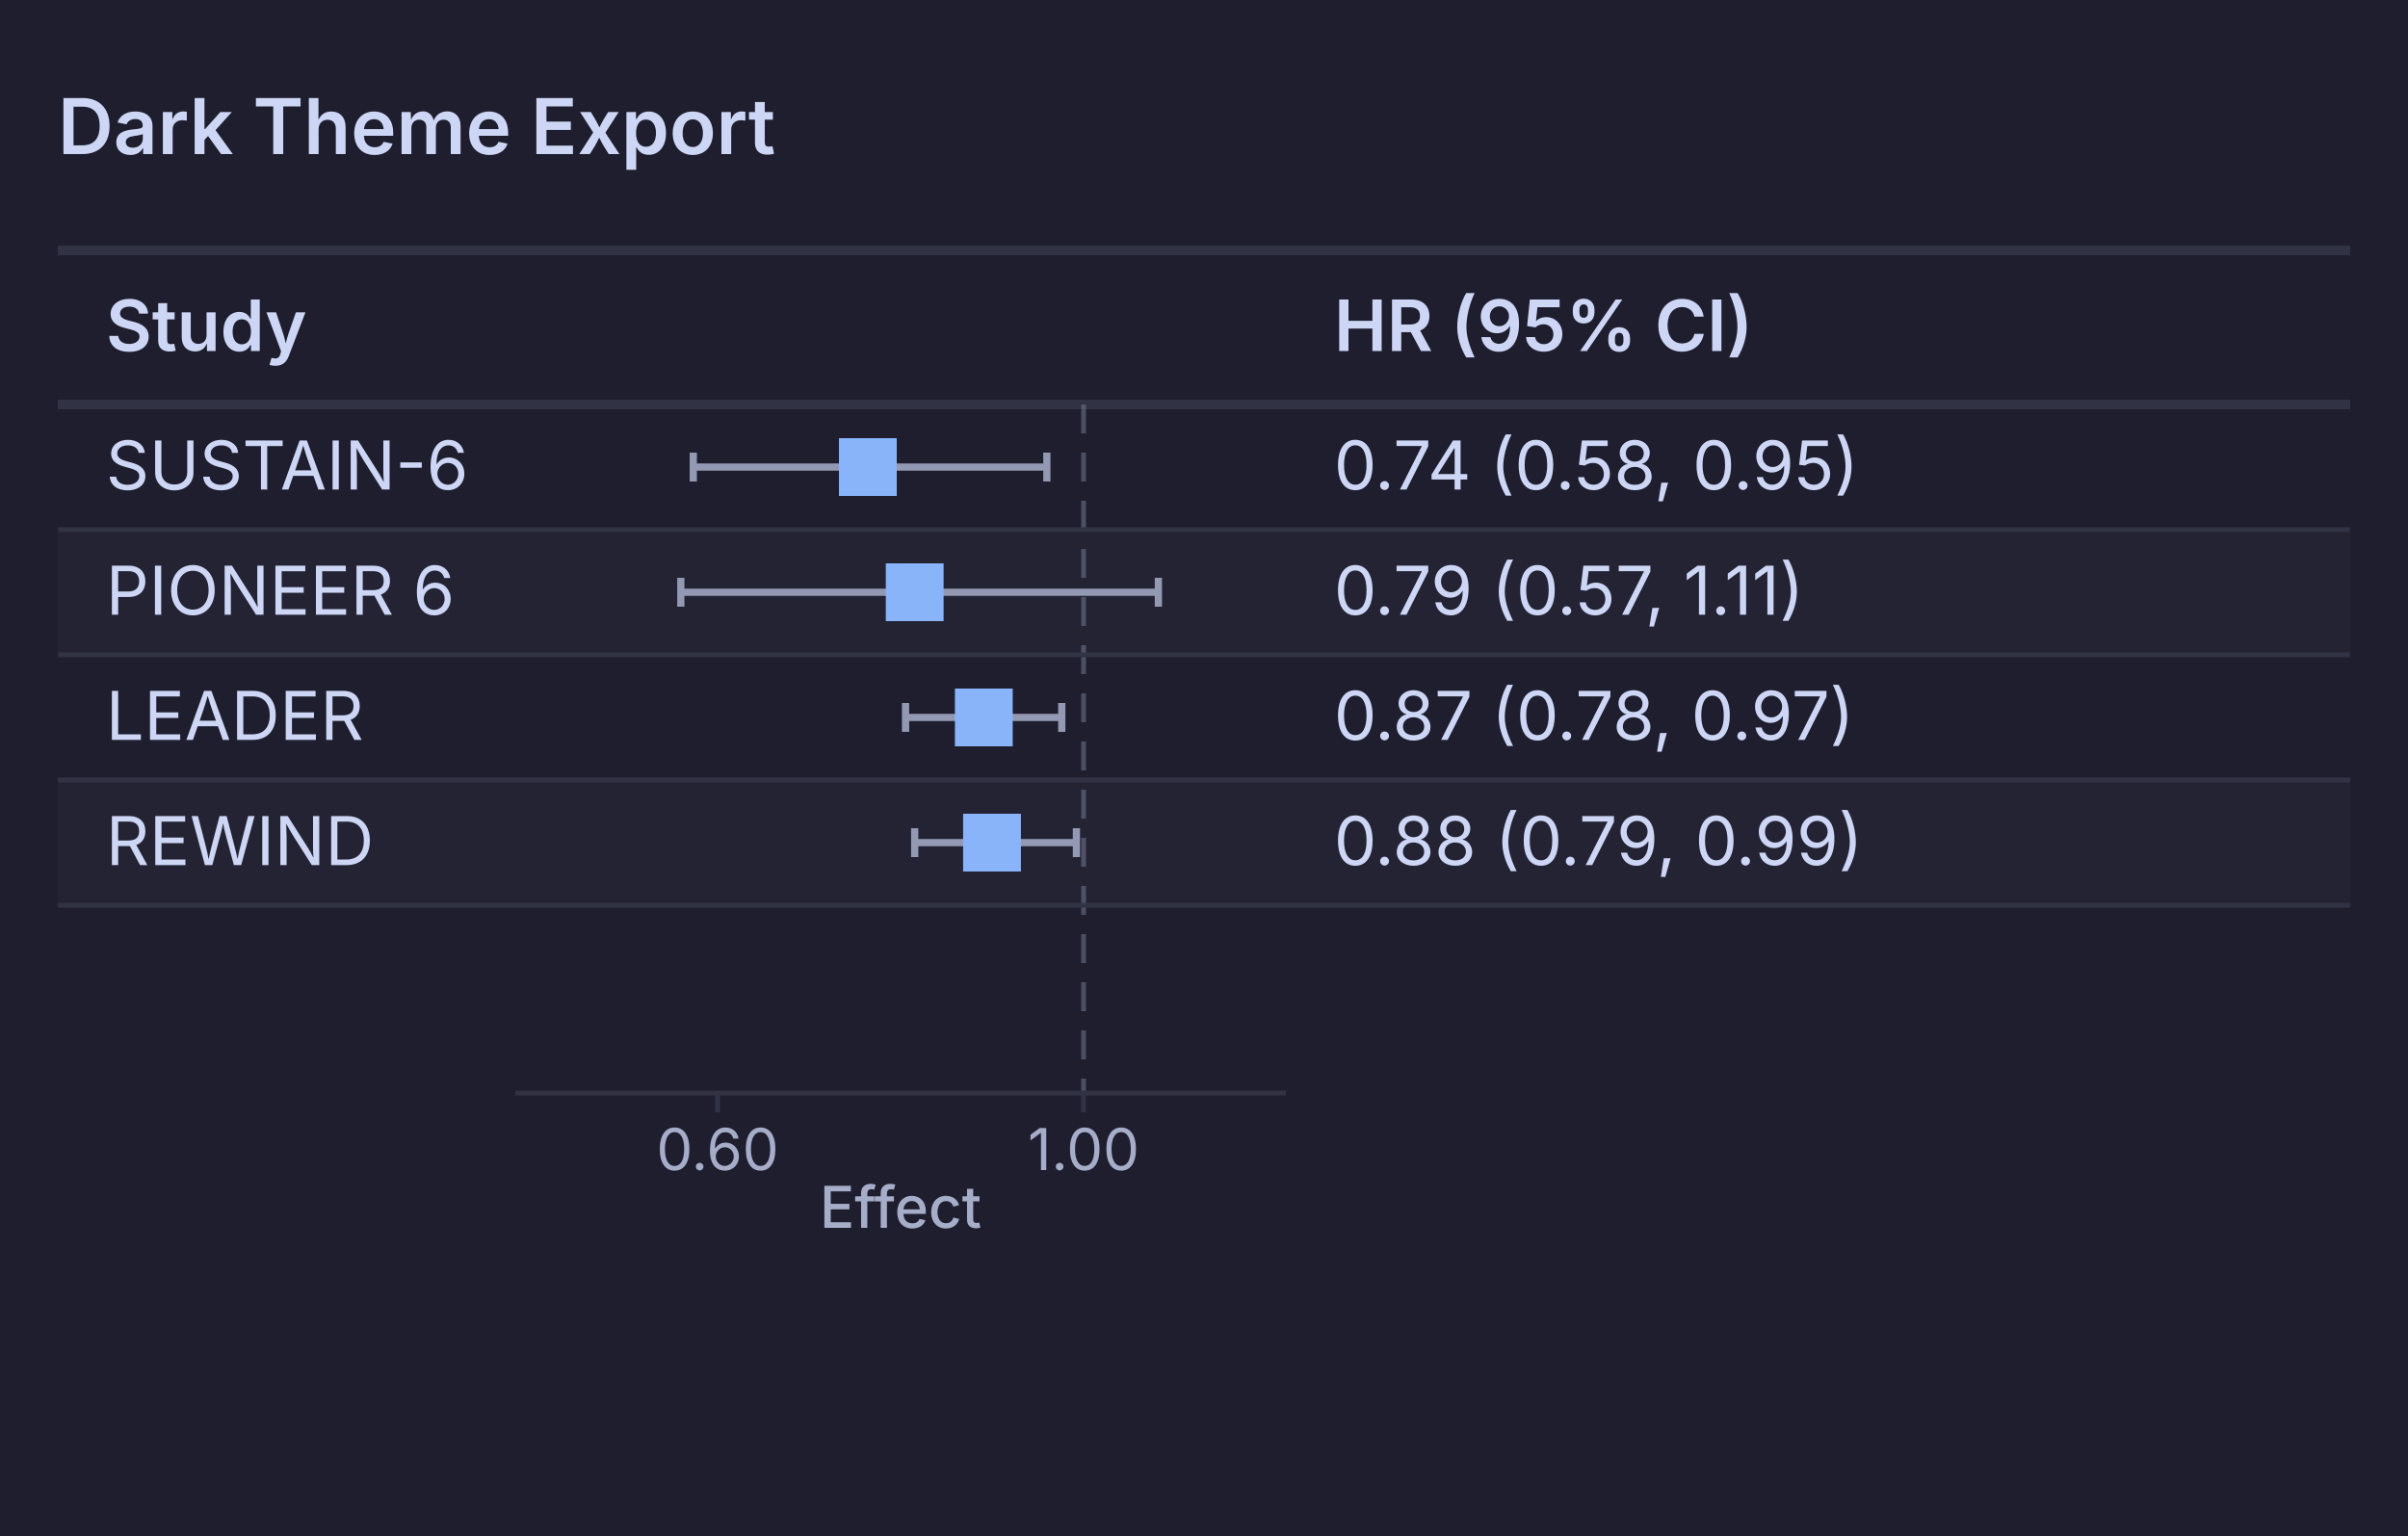
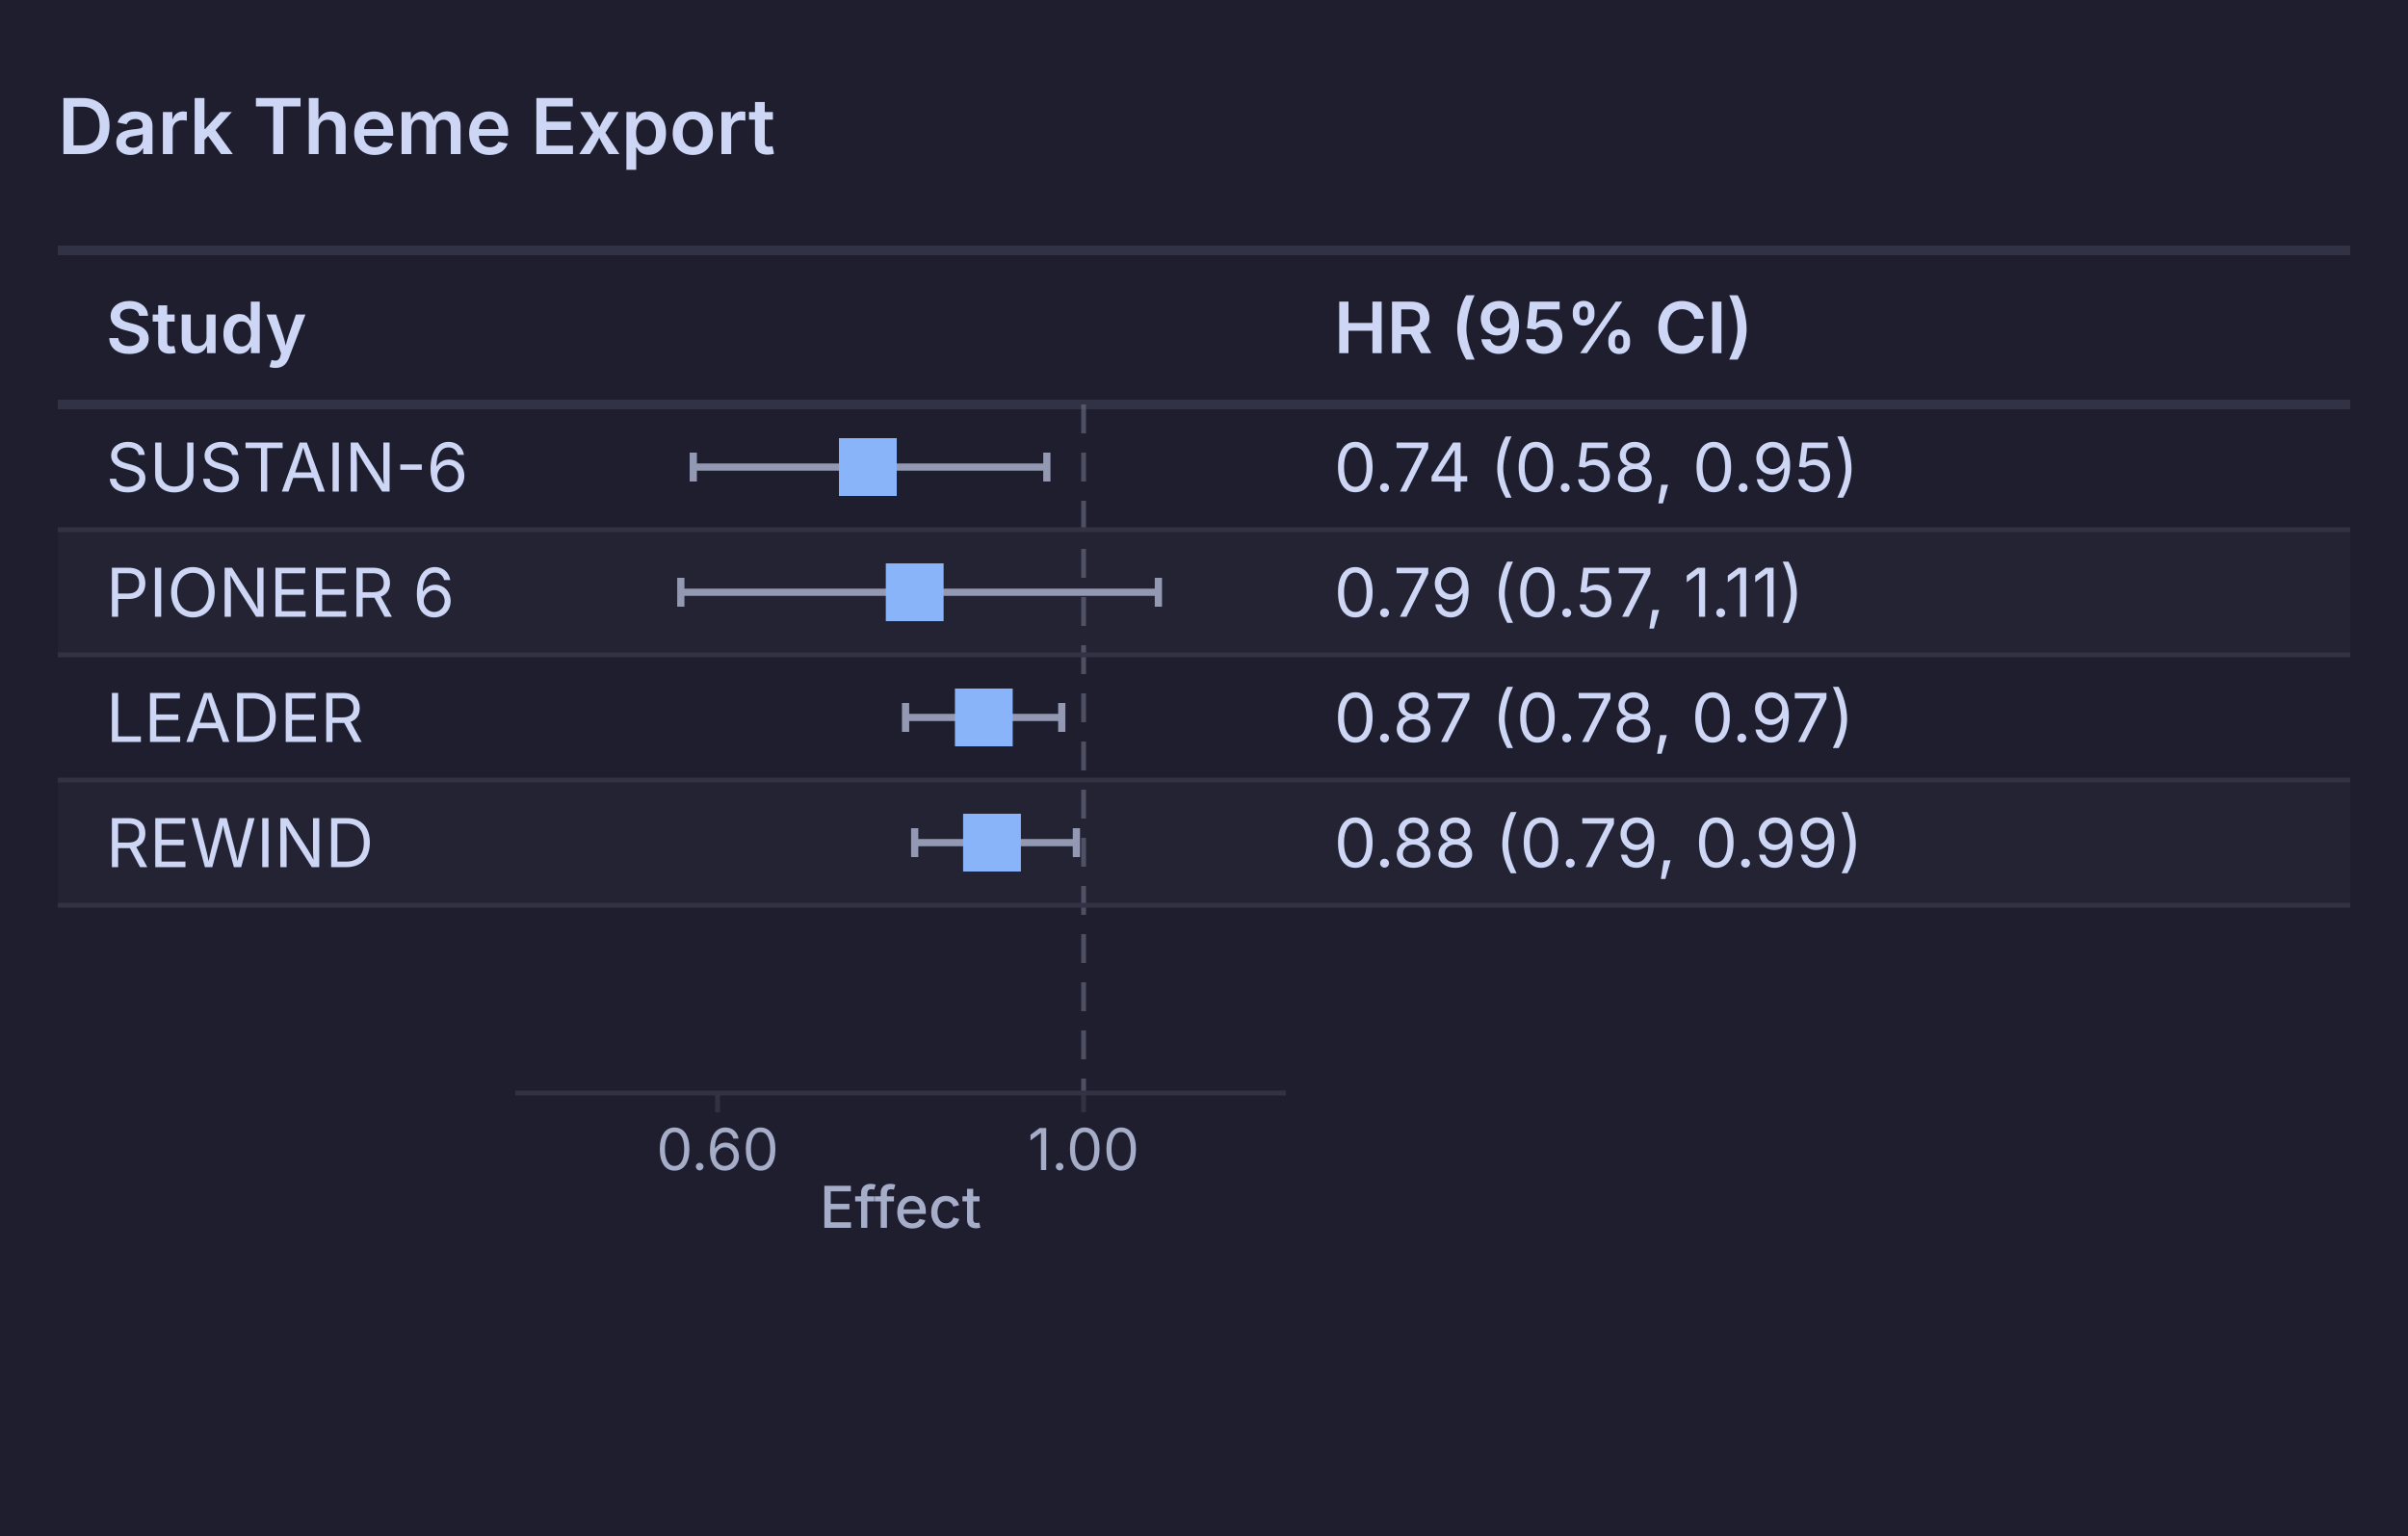
<svg xmlns="http://www.w3.org/2000/svg" width="500" height="319" viewBox="0 0 500 319">
  <style>
-   text { font-variant-numeric: tabular-nums; }
+   text {
+     font-variant-numeric: tabular-nums;
+   }
+   /* Use dominant-baseline for cell text to match CSS flex centering */
+   .cell-text { dominant-baseline: central; }
</style>
  <rect width="100%" height="100%" fill="#1e1e2e" />
  <text x="12" y="32" font-family="system-ui, -apple-system, sans-serif" font-size="16px" font-weight="600" fill="#cdd6f4">Dark Theme Export</text>
  <line x1="12" x2="488" y1="52" y2="52" stroke="#313244" stroke-width="2" />
-   <text x="22" y="72.9" font-family="system-ui, -apple-system, sans-serif" font-size="14.7px" font-weight="600" fill="#cdd6f4">Study</text>
-   <text x="117" y="72.9" font-family="system-ui, -apple-system, sans-serif" font-size="14.7px" font-weight="600" text-anchor="start" fill="#cdd6f4" />
-   <text x="277" y="72.9" font-family="system-ui, -apple-system, sans-serif" font-size="14.7px" font-weight="600" text-anchor="start" fill="#cdd6f4">HR (95% CI)</text>
+   <text class="cell-text" x="22" y="68" font-family="system-ui, -apple-system, sans-serif" font-size="14.7px" font-weight="600" fill="#cdd6f4">Study</text>
+   <text class="cell-text" x="117" y="68" font-family="system-ui, -apple-system, sans-serif" font-size="14.7px" font-weight="600" text-anchor="start" fill="#cdd6f4" />
+   <text class="cell-text" x="277" y="68" font-family="system-ui, -apple-system, sans-serif" font-size="14.7px" font-weight="600" text-anchor="start" fill="#cdd6f4">HR (95% CI)</text>
  <line x1="12" x2="488" y1="84" y2="84" stroke="#313244" stroke-width="2" />
  <rect x="12" y="110" width="476" height="26" fill="#232334" />
  <rect x="12" y="162" width="476" height="26" fill="#232334" />
  <line x1="225.001" x2="225.001" y1="84" y2="227" stroke="#6c7086" stroke-width="1" stroke-opacity="0.6" stroke-dasharray="6,4" />
  <g class="interval effect-0">
    <line x1="143.955" x2="217.369" y1="97" y2="97" stroke="#9399b2" stroke-width="1.5" />
    <line x1="143.955" x2="143.955" y1="94" y2="100" stroke="#9399b2" stroke-width="1.5" />
    <line x1="217.369" x2="217.369" y1="94" y2="100" stroke="#9399b2" stroke-width="1.5" />
    <rect x="174.202" y="91" width="12" height="12" fill="#89b4fa" />
  </g>
  <g class="interval effect-0">
    <line x1="141.368" x2="240.528" y1="123" y2="123" stroke="#9399b2" stroke-width="1.5" />
    <line x1="141.368" x2="141.368" y1="120" y2="126" stroke="#9399b2" stroke-width="1.5" />
    <line x1="240.528" x2="240.528" y1="120" y2="126" stroke="#9399b2" stroke-width="1.5" />
    <rect x="183.93" y="117" width="12" height="12" fill="#89b4fa" />
  </g>
  <g class="interval effect-0">
    <line x1="188.034" x2="220.469" y1="149" y2="149" stroke="#9399b2" stroke-width="1.5" />
    <line x1="188.034" x2="188.034" y1="146" y2="152" stroke="#9399b2" stroke-width="1.5" />
    <line x1="220.469" x2="220.469" y1="146" y2="152" stroke="#9399b2" stroke-width="1.5" />
    <rect x="198.281" y="143" width="12" height="12" fill="#89b4fa" />
  </g>
  <g class="interval effect-0">
    <line x1="189.93" x2="223.505" y1="175" y2="175" stroke="#9399b2" stroke-width="1.5" />
    <line x1="189.93" x2="189.93" y1="172" y2="178" stroke="#9399b2" stroke-width="1.5" />
    <line x1="223.505" x2="223.505" y1="172" y2="178" stroke="#9399b2" stroke-width="1.5" />
    <rect x="199.981" y="169" width="12" height="12" fill="#89b4fa" />
  </g>
  <g transform="translate(0, 227)">
    <line x1="107" x2="267" y1="0" y2="0" stroke="#313244" stroke-width="1" />
    <line x1="148.999" x2="148.999" y1="0" y2="4" stroke="#313244" stroke-width="1" />
    <text x="148.999" y="16" text-anchor="middle" font-family="system-ui, -apple-system, sans-serif" font-size="12px" font-weight="400" fill="#a6adc8">0.60</text>
    <line x1="225.001" x2="225.001" y1="0" y2="4" stroke="#313244" stroke-width="1" />
    <text x="225.001" y="16" text-anchor="middle" font-family="system-ui, -apple-system, sans-serif" font-size="12px" font-weight="400" fill="#a6adc8">1.00</text>
    <text x="187" y="28" text-anchor="middle" font-family="system-ui, -apple-system, sans-serif" font-size="12px" font-weight="500" fill="#a6adc8">Effect</text>
  </g>
-   <text x="22" y="101.667" font-family="system-ui, -apple-system, sans-serif" font-size="14px" font-weight="400" font-style="normal" fill="#cdd6f4">SUSTAIN-6</text>
-   <text x="277" y="101.667" font-family="system-ui, -apple-system, sans-serif" font-size="14px" font-weight="400" font-style="normal" text-anchor="start" fill="#cdd6f4">0.74 (0.58, 0.95)</text>
+   <text class="cell-text" x="22" y="97" font-family="system-ui, -apple-system, sans-serif" font-size="14px" font-weight="400" font-style="normal" fill="#cdd6f4">SUSTAIN-6</text>
+   <text class="cell-text" x="277" y="97" font-family="system-ui, -apple-system, sans-serif" font-size="14px" font-weight="400" font-style="normal" text-anchor="start" fill="#cdd6f4">0.74 (0.58, 0.95)</text>
  <line x1="12" x2="488" y1="110" y2="110" stroke="#313244" stroke-width="1" />
-   <text x="22" y="127.667" font-family="system-ui, -apple-system, sans-serif" font-size="14px" font-weight="400" font-style="normal" fill="#cdd6f4">PIONEER 6</text>
-   <text x="277" y="127.667" font-family="system-ui, -apple-system, sans-serif" font-size="14px" font-weight="400" font-style="normal" text-anchor="start" fill="#cdd6f4">0.79 (0.57, 1.11)</text>
+   <text class="cell-text" x="22" y="123" font-family="system-ui, -apple-system, sans-serif" font-size="14px" font-weight="400" font-style="normal" fill="#cdd6f4">PIONEER 6</text>
+   <text class="cell-text" x="277" y="123" font-family="system-ui, -apple-system, sans-serif" font-size="14px" font-weight="400" font-style="normal" text-anchor="start" fill="#cdd6f4">0.79 (0.57, 1.11)</text>
  <line x1="12" x2="488" y1="136" y2="136" stroke="#313244" stroke-width="1" />
-   <text x="22" y="153.667" font-family="system-ui, -apple-system, sans-serif" font-size="14px" font-weight="400" font-style="normal" fill="#cdd6f4">LEADER</text>
-   <text x="277" y="153.667" font-family="system-ui, -apple-system, sans-serif" font-size="14px" font-weight="400" font-style="normal" text-anchor="start" fill="#cdd6f4">0.87 (0.78, 0.97)</text>
+   <text class="cell-text" x="22" y="149" font-family="system-ui, -apple-system, sans-serif" font-size="14px" font-weight="400" font-style="normal" fill="#cdd6f4">LEADER</text>
+   <text class="cell-text" x="277" y="149" font-family="system-ui, -apple-system, sans-serif" font-size="14px" font-weight="400" font-style="normal" text-anchor="start" fill="#cdd6f4">0.87 (0.78, 0.97)</text>
  <line x1="12" x2="488" y1="162" y2="162" stroke="#313244" stroke-width="1" />
-   <text x="22" y="179.667" font-family="system-ui, -apple-system, sans-serif" font-size="14px" font-weight="400" font-style="normal" fill="#cdd6f4">REWIND</text>
-   <text x="277" y="179.667" font-family="system-ui, -apple-system, sans-serif" font-size="14px" font-weight="400" font-style="normal" text-anchor="start" fill="#cdd6f4">0.88 (0.79, 0.99)</text>
+   <text class="cell-text" x="22" y="175" font-family="system-ui, -apple-system, sans-serif" font-size="14px" font-weight="400" font-style="normal" fill="#cdd6f4">REWIND</text>
+   <text class="cell-text" x="277" y="175" font-family="system-ui, -apple-system, sans-serif" font-size="14px" font-weight="400" font-style="normal" text-anchor="start" fill="#cdd6f4">0.88 (0.79, 0.99)</text>
  <line x1="12" x2="488" y1="188" y2="188" stroke="#313244" stroke-width="1" />
</svg>
